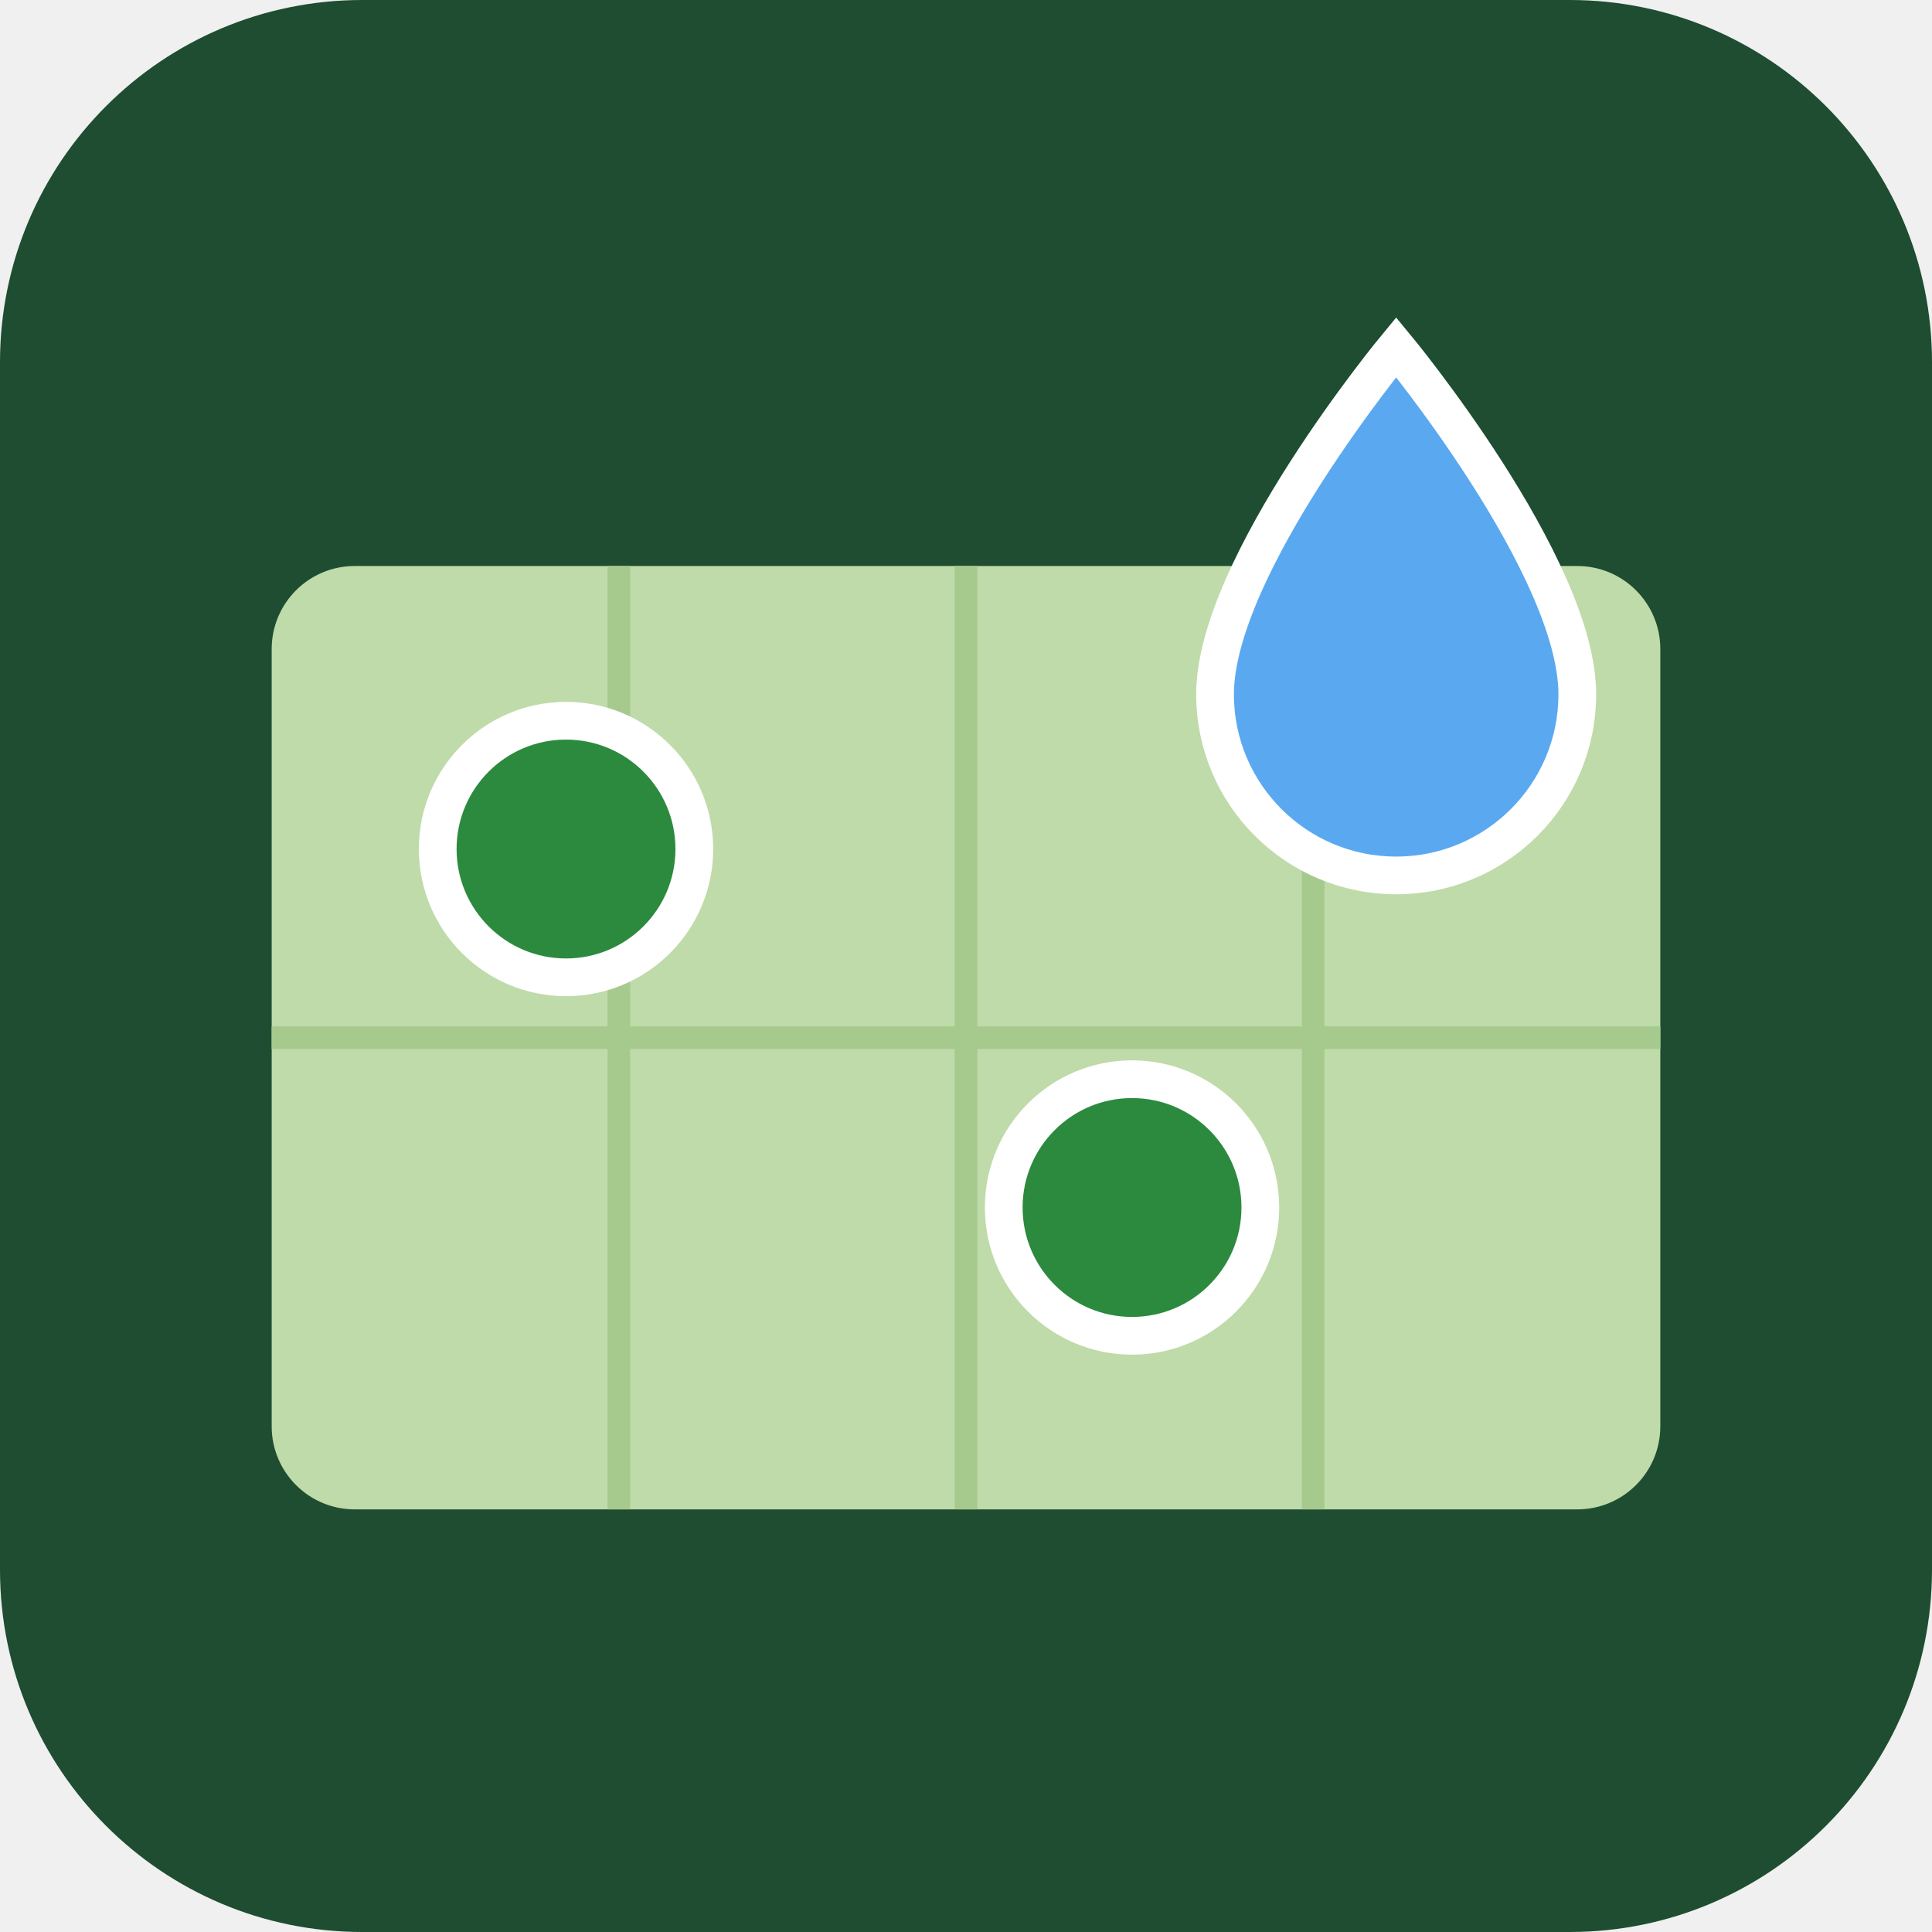
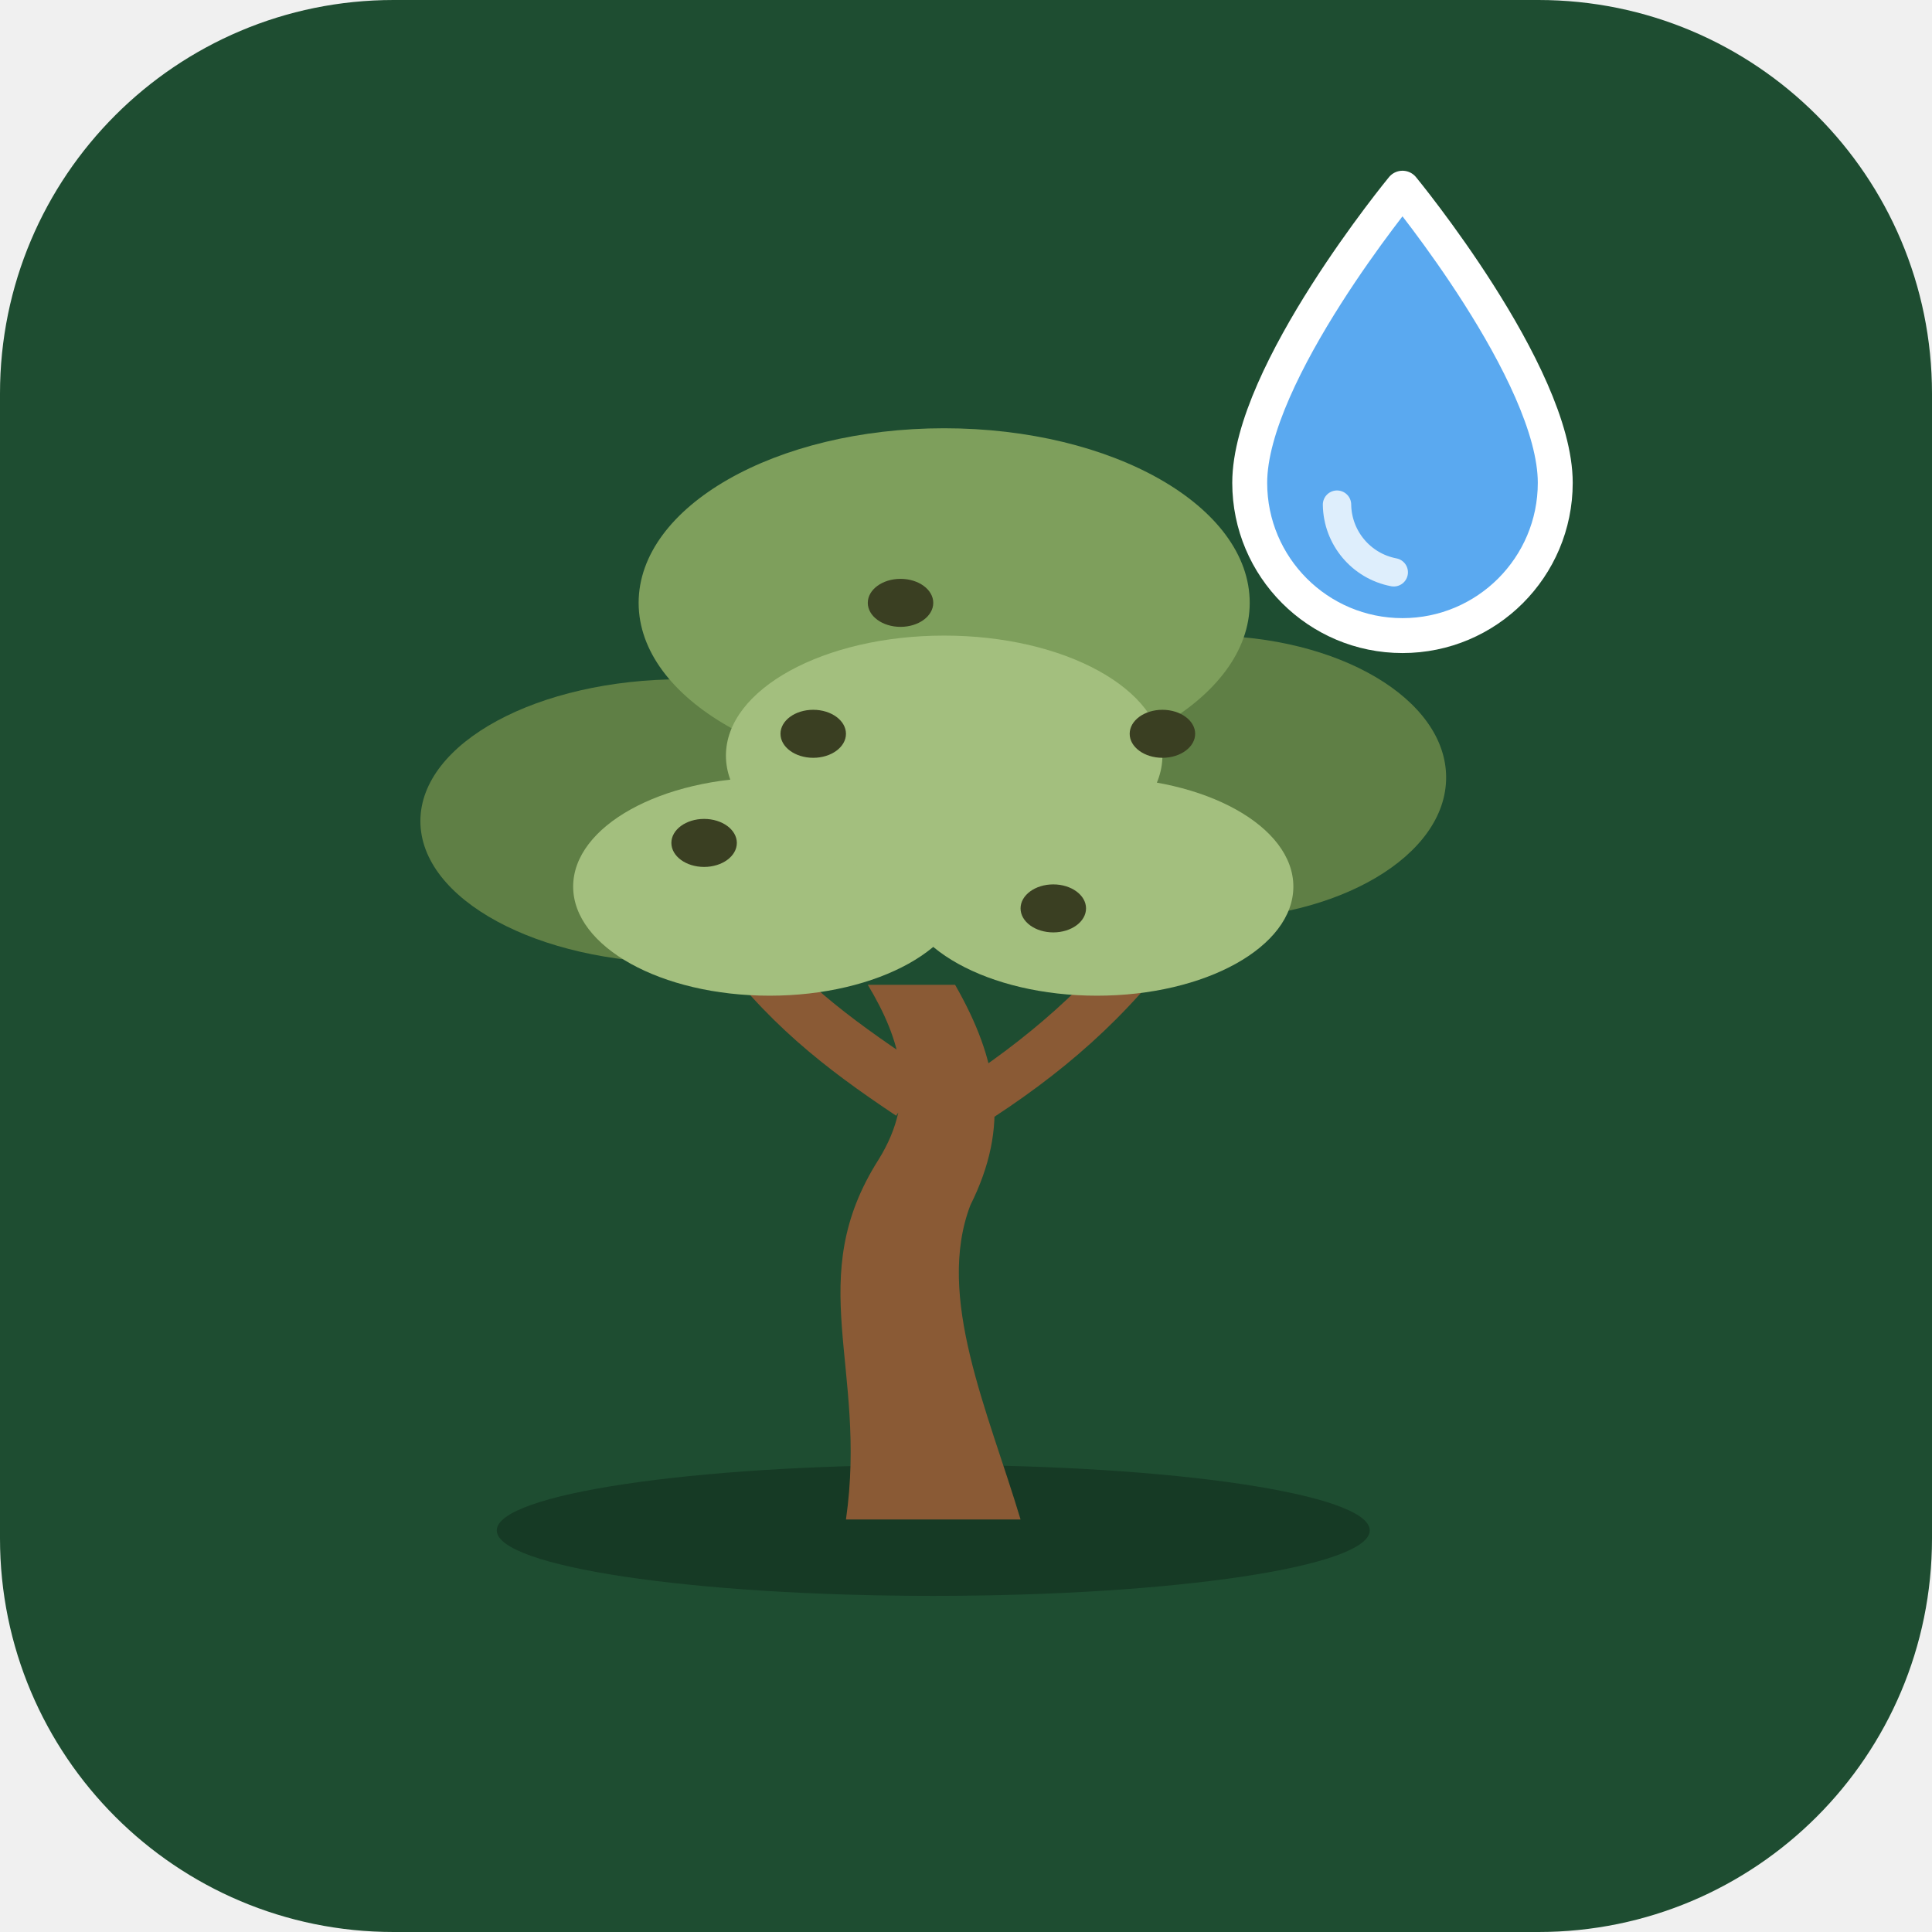
- <svg xmlns="http://www.w3.org/2000/svg" viewBox="0 0 512 512">
-   <rect width="512" height="512" rx="96" fill="#1e4d31" />
-   <rect x="72" y="150" width="368" height="250" rx="22" fill="#bfdba9" />
-   <g stroke="#a6ca8d" stroke-width="6">
-     <line x1="164" y1="150" x2="164" y2="400" />
-     <line x1="256" y1="150" x2="256" y2="400" />
-     <line x1="348" y1="150" x2="348" y2="400" />
-     <line x1="72" y1="275" x2="440" y2="275" />
+ <svg xmlns="http://www.w3.org/2000/svg" viewBox="0 0 108 108">
+   <rect width="108" height="108" rx="22" fill="#1E4D31" />
+   <g transform="translate(54 52) scale(1.22) translate(-54 -52)">
+     <path d="M32.5,79.5a20,3 0 1,0 40,0a20,3 0 1,0 -40,0z" fill="#163A25" />
+     <path d="M48.5,79C49.5,72 46.5,68 50,62.5C51.8,59.6 51,57 49.5,54.5L53.5,54.5C55.5,58 56,61 54.2,64.6C52.6,68.8 55,74 56.5,79ZM50.8,60.5C47.5,58.3 44.8,56.2 42.2,52.6L44.2,51.6C46.6,54.6 49.2,56.4 52.2,58.4ZM53.4,59.2C56.8,57 59.6,54.6 62.2,51.2L64,52.4C61.4,56 58.4,58.6 54.6,61Z" fill="#8A5A35" />
+     <path d="M29,47a12,6.5 0 1,0 24,0a12,6.5 0 1,0 -24,0z" fill="#5F7F45" />
+     <path d="M54,45a11,6.5 0 1,0 22,0a11,6.5 0 1,0 -22,0z" fill="#5F7F45" />
+     <path d="M39,37a14,8 0 1,0 28,0a14,8 0 1,0 -28,0z" fill="#7E9F5C" />
+     <path d="M36,50a9,5 0 1,0 18,0a9,5 0 1,0 -18,0z" fill="#A3BF7E" />
+     <path d="M51,50a9,5 0 1,0 18,0a9,5 0 1,0 -18,0z" fill="#A3BF7E" />
+     <path d="M43,44a10,5.5 0 1,0 20,0a10,5.5 0 1,0 -20,0z" fill="#A3BF7E" />
+     <path d="M40.5,48a1.5,1.1 0 1,0 3.0,0a1.5,1.1 0 1,0 -3.0,0z" fill="#3A3F22" />
+     <path d="M61.5,43a1.5,1.1 0 1,0 3.0,0a1.5,1.1 0 1,0 -3.0,0z" fill="#3A3F22" />
+     <path d="M49.5,37a1.5,1.1 0 1,0 3.0,0a1.5,1.1 0 1,0 -3.0,0z" fill="#3A3F22" />
+     <path d="M56.5,51a1.5,1.1 0 1,0 3.0,0a1.5,1.1 0 1,0 -3.0,0z" fill="#3A3F22" />
+     <path d="M45.5,43a1.5,1.1 0 1,0 3.0,0a1.5,1.1 0 1,0 -3.0,0z" fill="#3A3F22" />
+     <path d="M74,18c0,0 -7,8.5 -7,13.5a7,7 0 0,0 14,0c0,-5 -7,-13.5 -7,-13.5z" fill="#5AA9F0" stroke="#fff" stroke-width="1.6" stroke-linejoin="round" />
+     <path d="M71,32.5a3.2,3.2 0 0,0 2.6,3.1" fill="none" stroke="#fff" stroke-width="1.3" stroke-linecap="round" opacity=".8" />
  </g>
-   <circle cx="150" cy="225" r="34" fill="#2b8a3e" stroke="#fff" stroke-width="10" />
-   <circle cx="300" cy="320" r="34" fill="#2b8a3e" stroke="#fff" stroke-width="10" />
-   <path d="M370 92c0 0-48 58-48 92a48 48 0 0 0 96 0c0-34-48-92-48-92z" fill="#5aa9f0" stroke="#fff" stroke-width="10" />
</svg>
